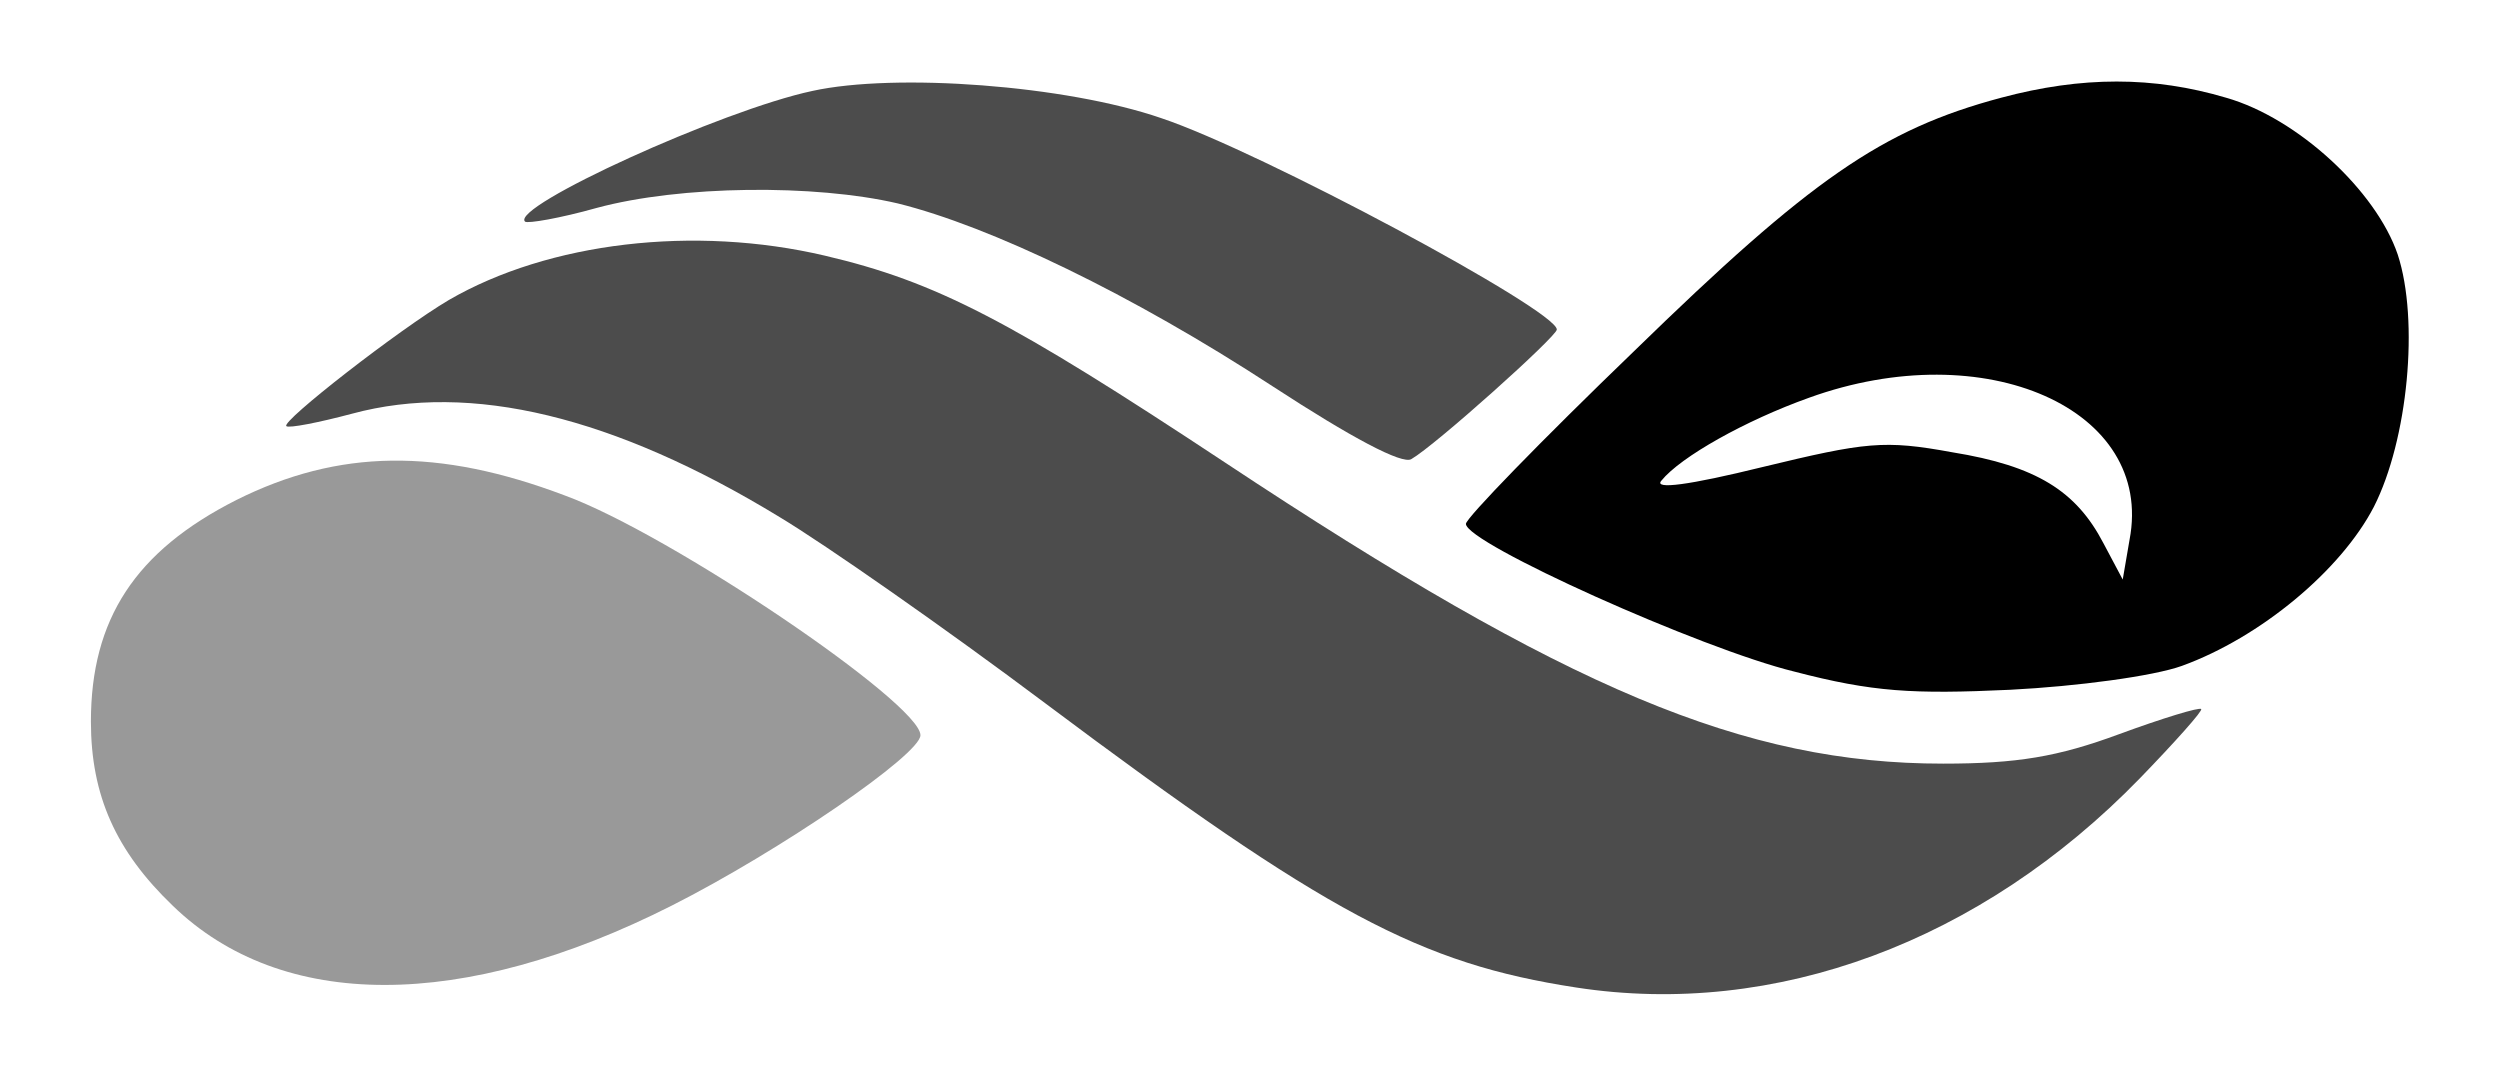
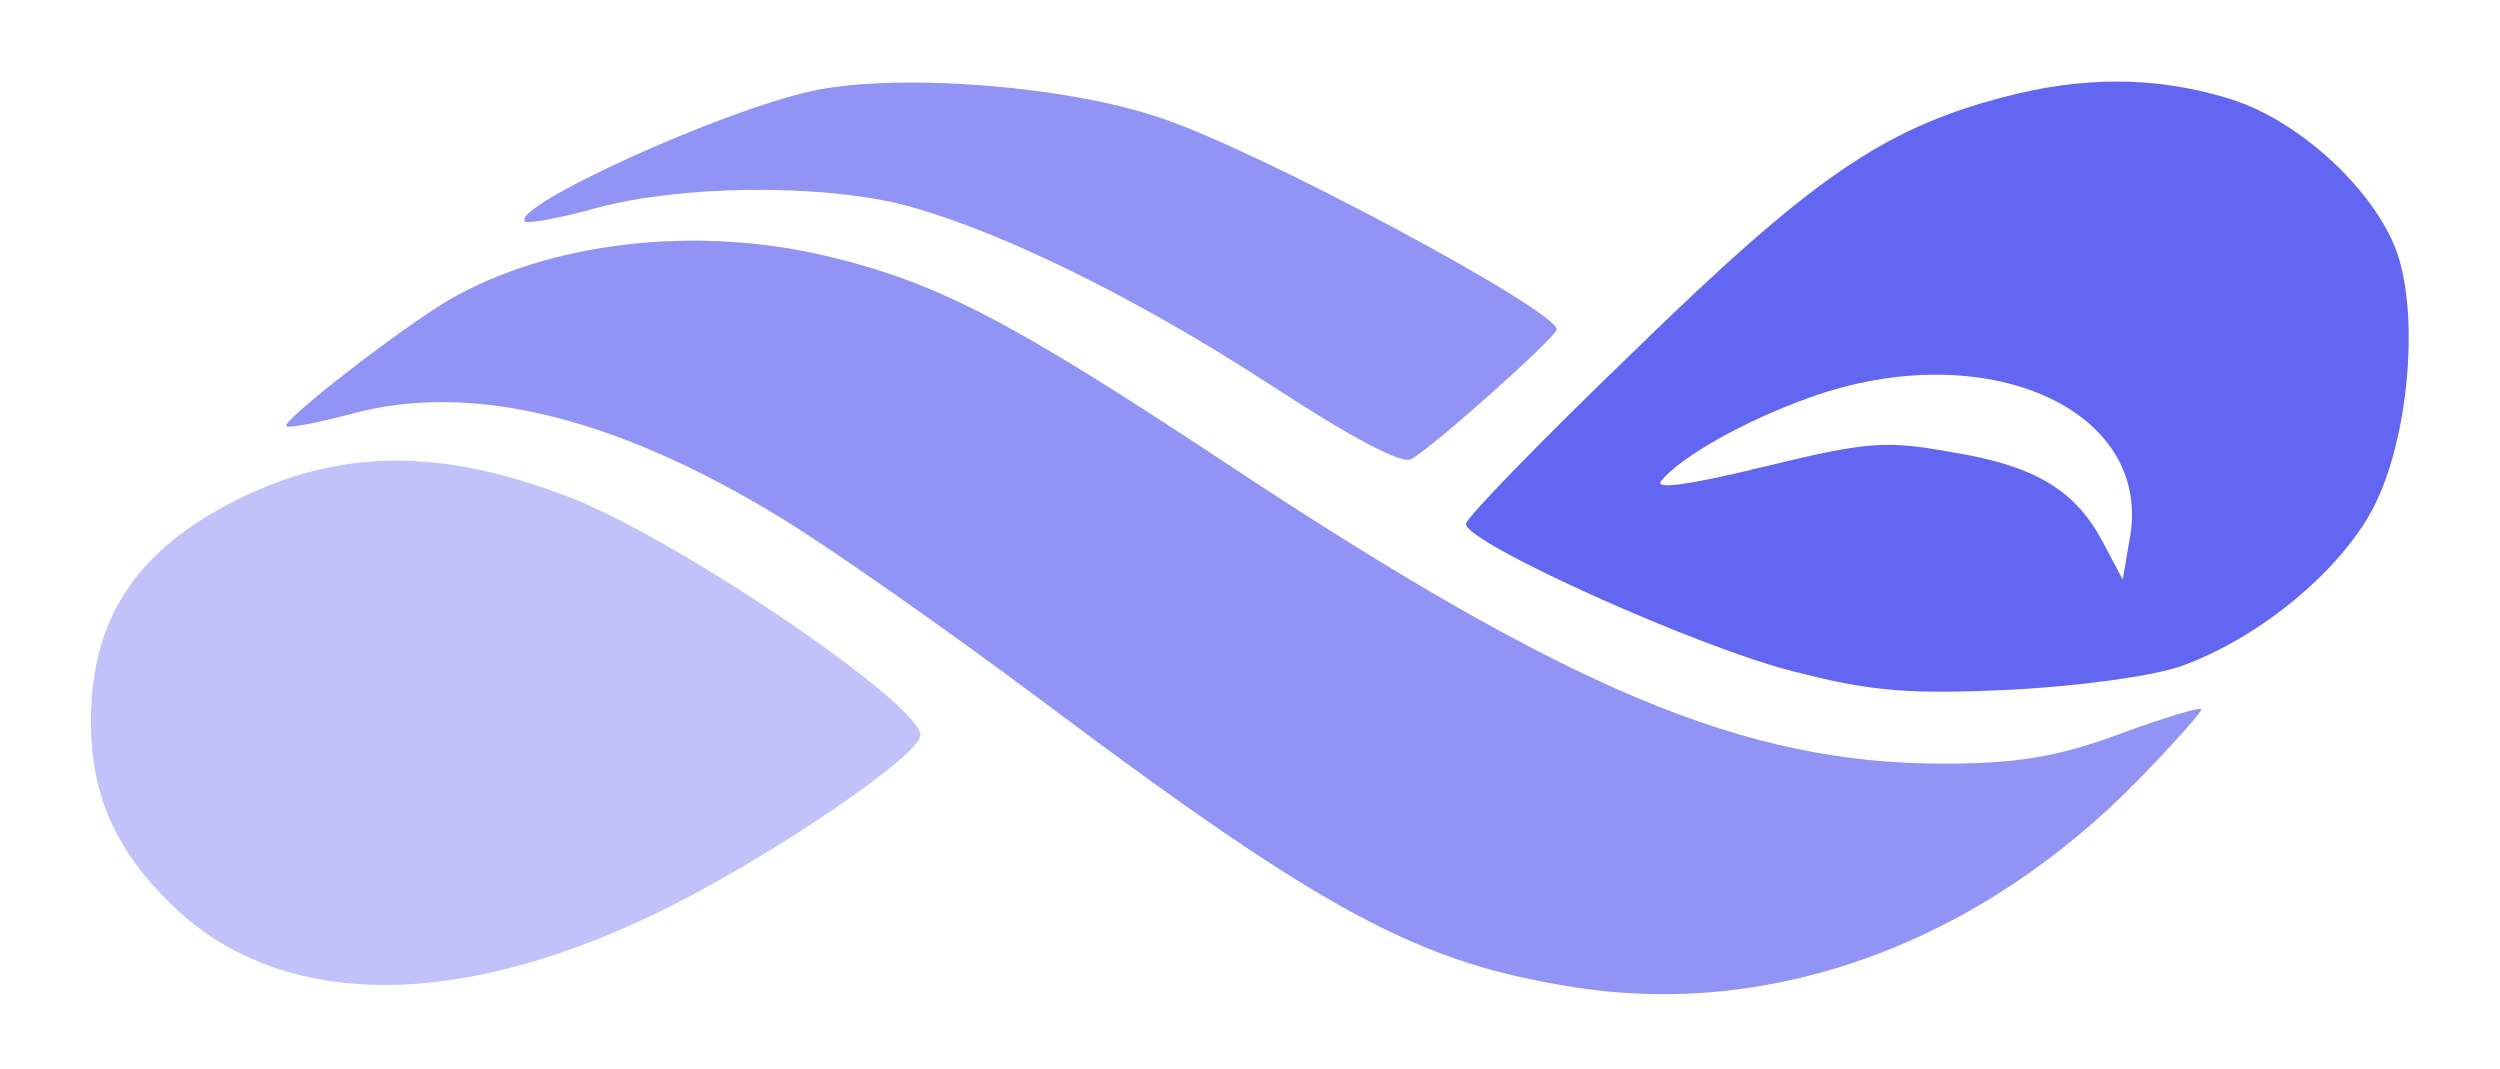
<svg xmlns="http://www.w3.org/2000/svg" version="1.0" width="220pt" height="94pt" viewBox="18 82 220 94" preserveAspectRatio="xMidYMid meet">
-   <g transform="translate(0,256) scale(0.1,-0.1)" fill="currentColor" stroke="none">
+   <g transform="translate(0,256) scale(0.1,-0.1)" fill="#6366f1" stroke="none">
    <path opacity="0.4" d="M677 1304 c93 -34 313 -183 313 -211 0 -17 -124 -102 -219 -150 -184 -93 -343 -93 -439 0 -50 48 -72 97 -72 162 0 90 39 150 128 195 90 45 178 46 289 4z" />
    <path opacity="0.7" d="M1202 1636 c87 -29 348 -169 348 -186 0 -6 -107 -102 -128 -114 -8 -5 -53 19 -122 64 -124 81 -249 141 -330 161 -73 17 -191 16 -265 -4 -32 -9 -61 -14 -63 -12 -13 13 173 98 253 115 73 16 223 5 307 -24z" />
    <path opacity="0.7" d="M906 1515 c98 -23 163 -57 352 -182 302 -200 457 -265 632 -265 65 0 101 6 155 26 38 14 71 24 72 22 2 -1 -23 -29 -54 -61 -140 -144 -321 -211 -496 -184 -137 21 -220 65 -467 250 -88 66 -194 140 -234 164 -146 89 -272 119 -376 91 -30 -8 -56 -13 -58 -11 -5 4 99 85 143 111 88 51 216 66 331 39z" />
    <path opacity="1" fill-rule="evenodd" d="M2139 1654 c63 -18 132 -82 151 -138 19 -58 9 -163 -21 -222 -29 -56 -100 -115 -169 -140 -25 -9 -92 -18 -151 -21 -86 -4 -121 -2 -190 16 -82 20 -289 113 -289 130 0 5 66 73 148 152 155 151 218 195 323 223 71 19 134 19 198 0z M1772 1390 c-56 -20 -113 -52 -130 -73 -7 -8 24 -4 89 12 91 22 107 24 167 13 74 -12 109 -34 133 -80 l17 -32 6 35 c22 115 -127 181 -282 125z" />
  </g>
</svg>
